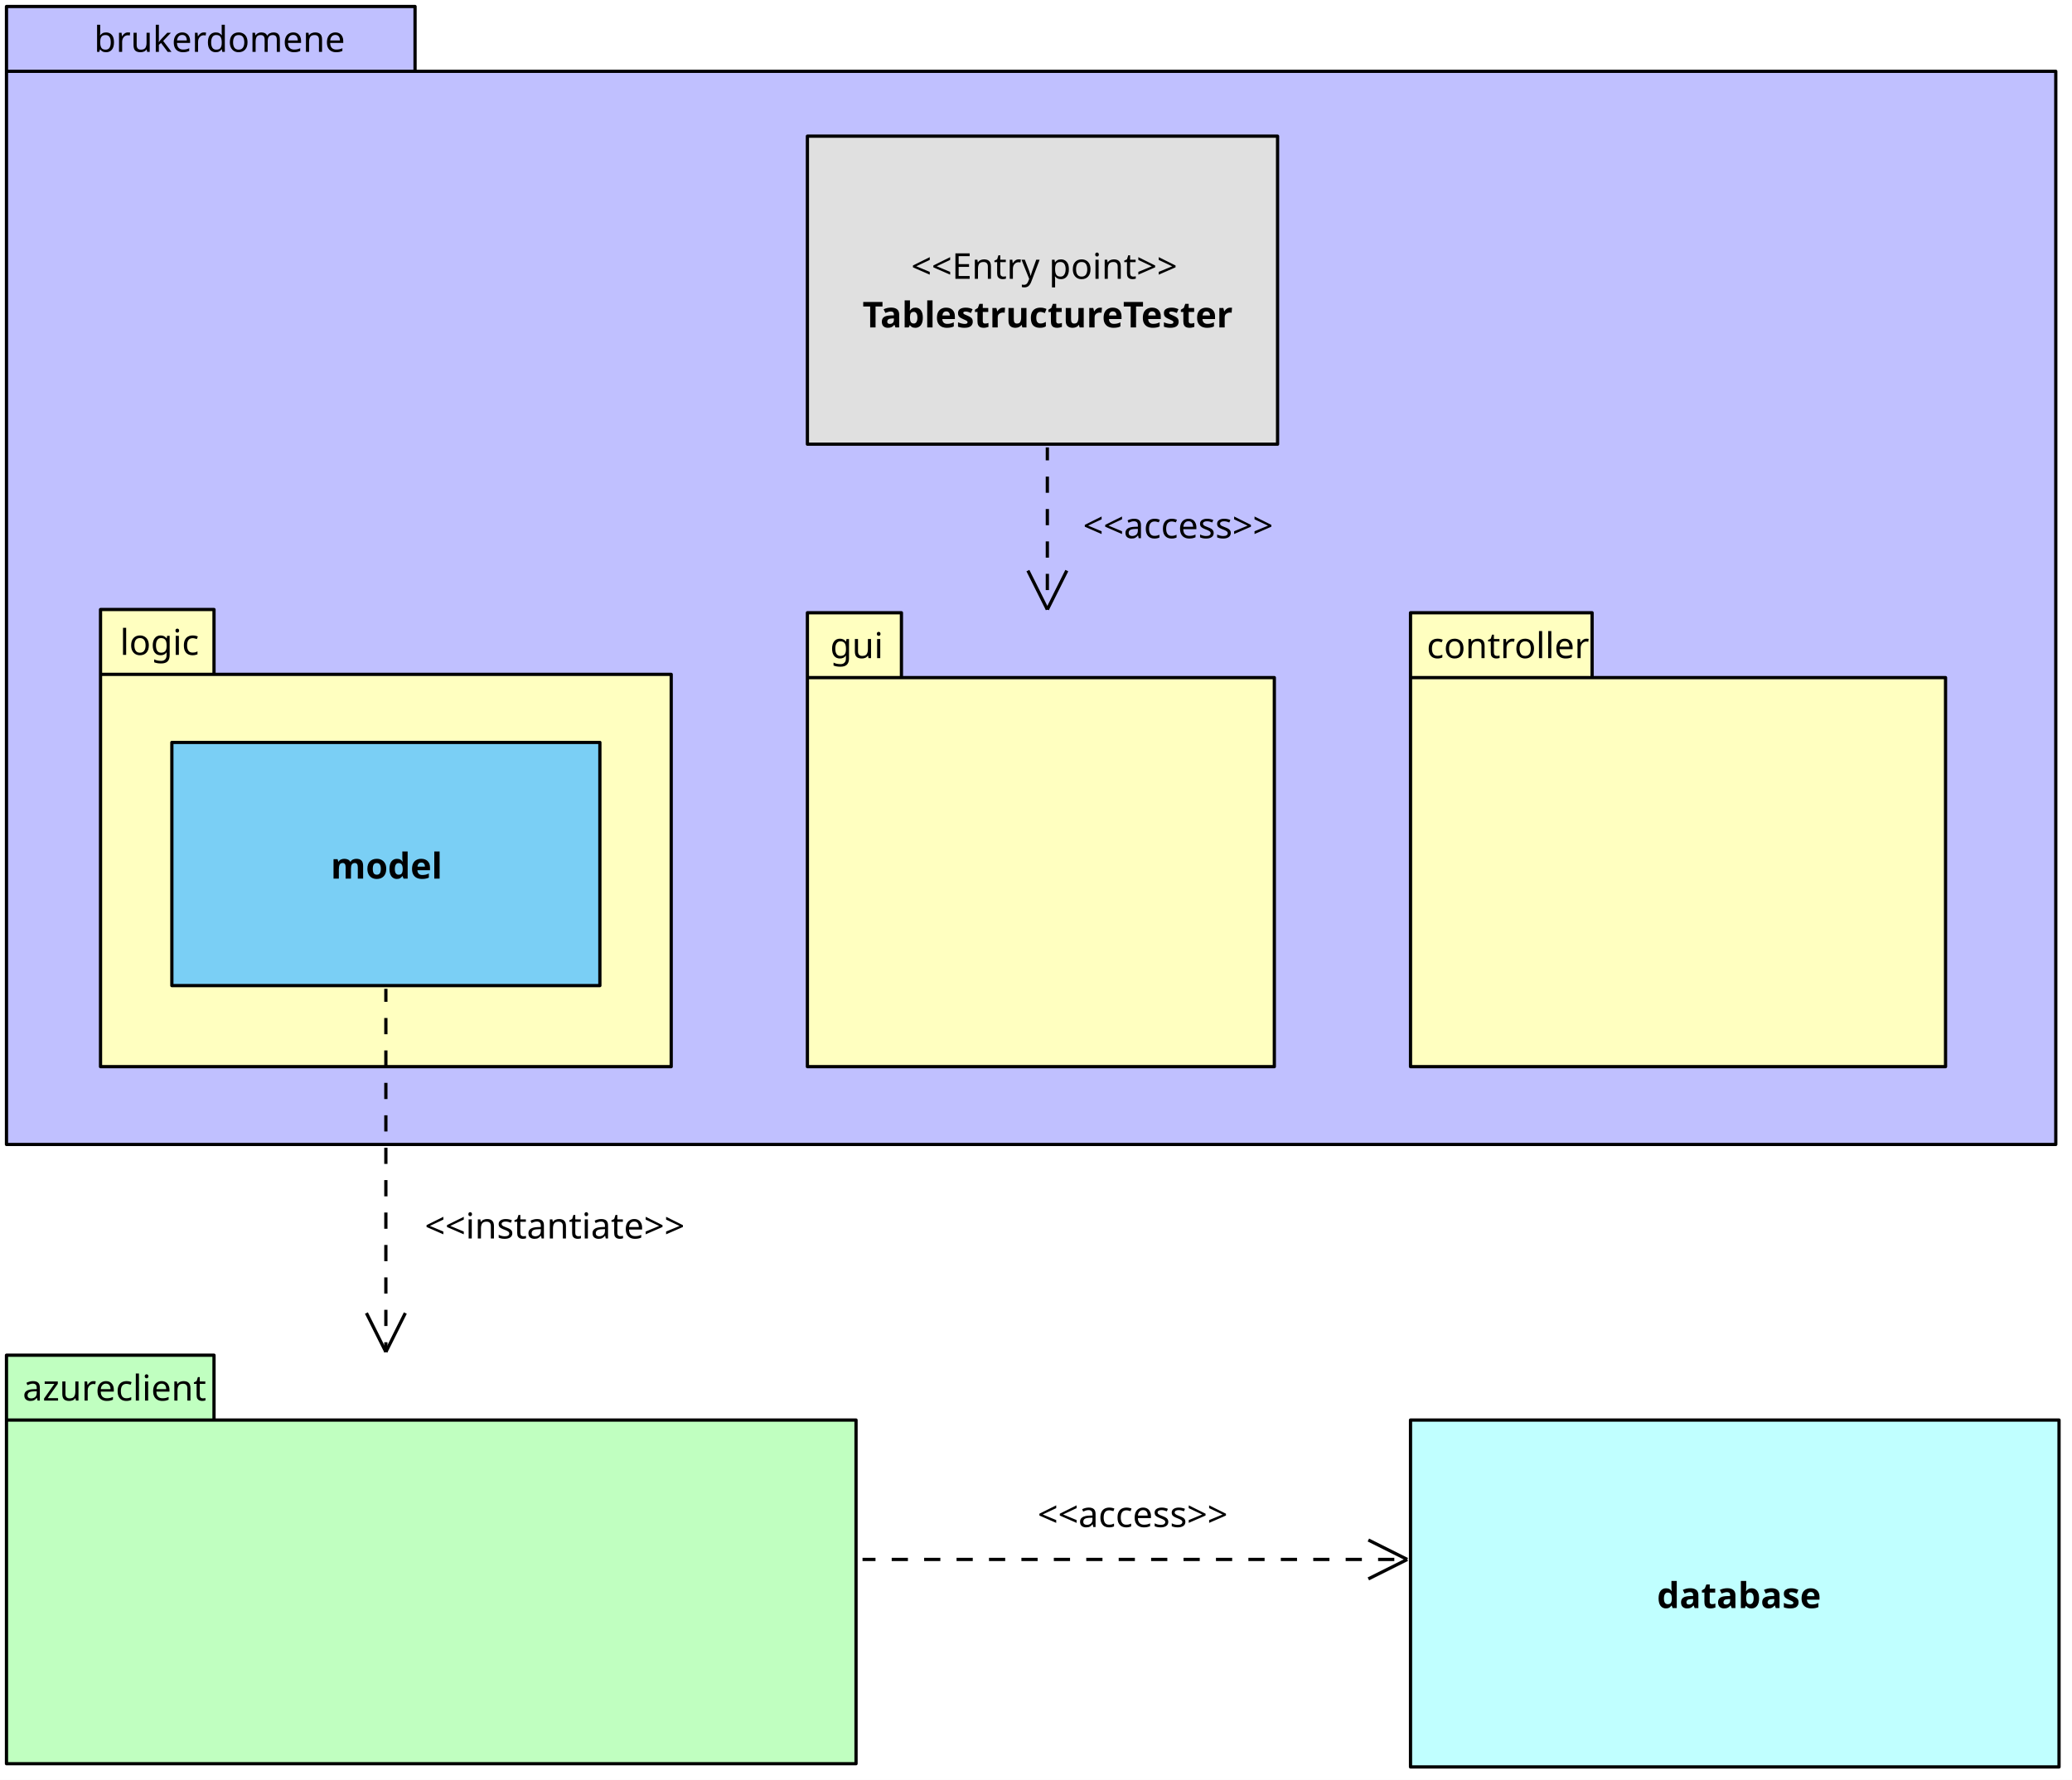
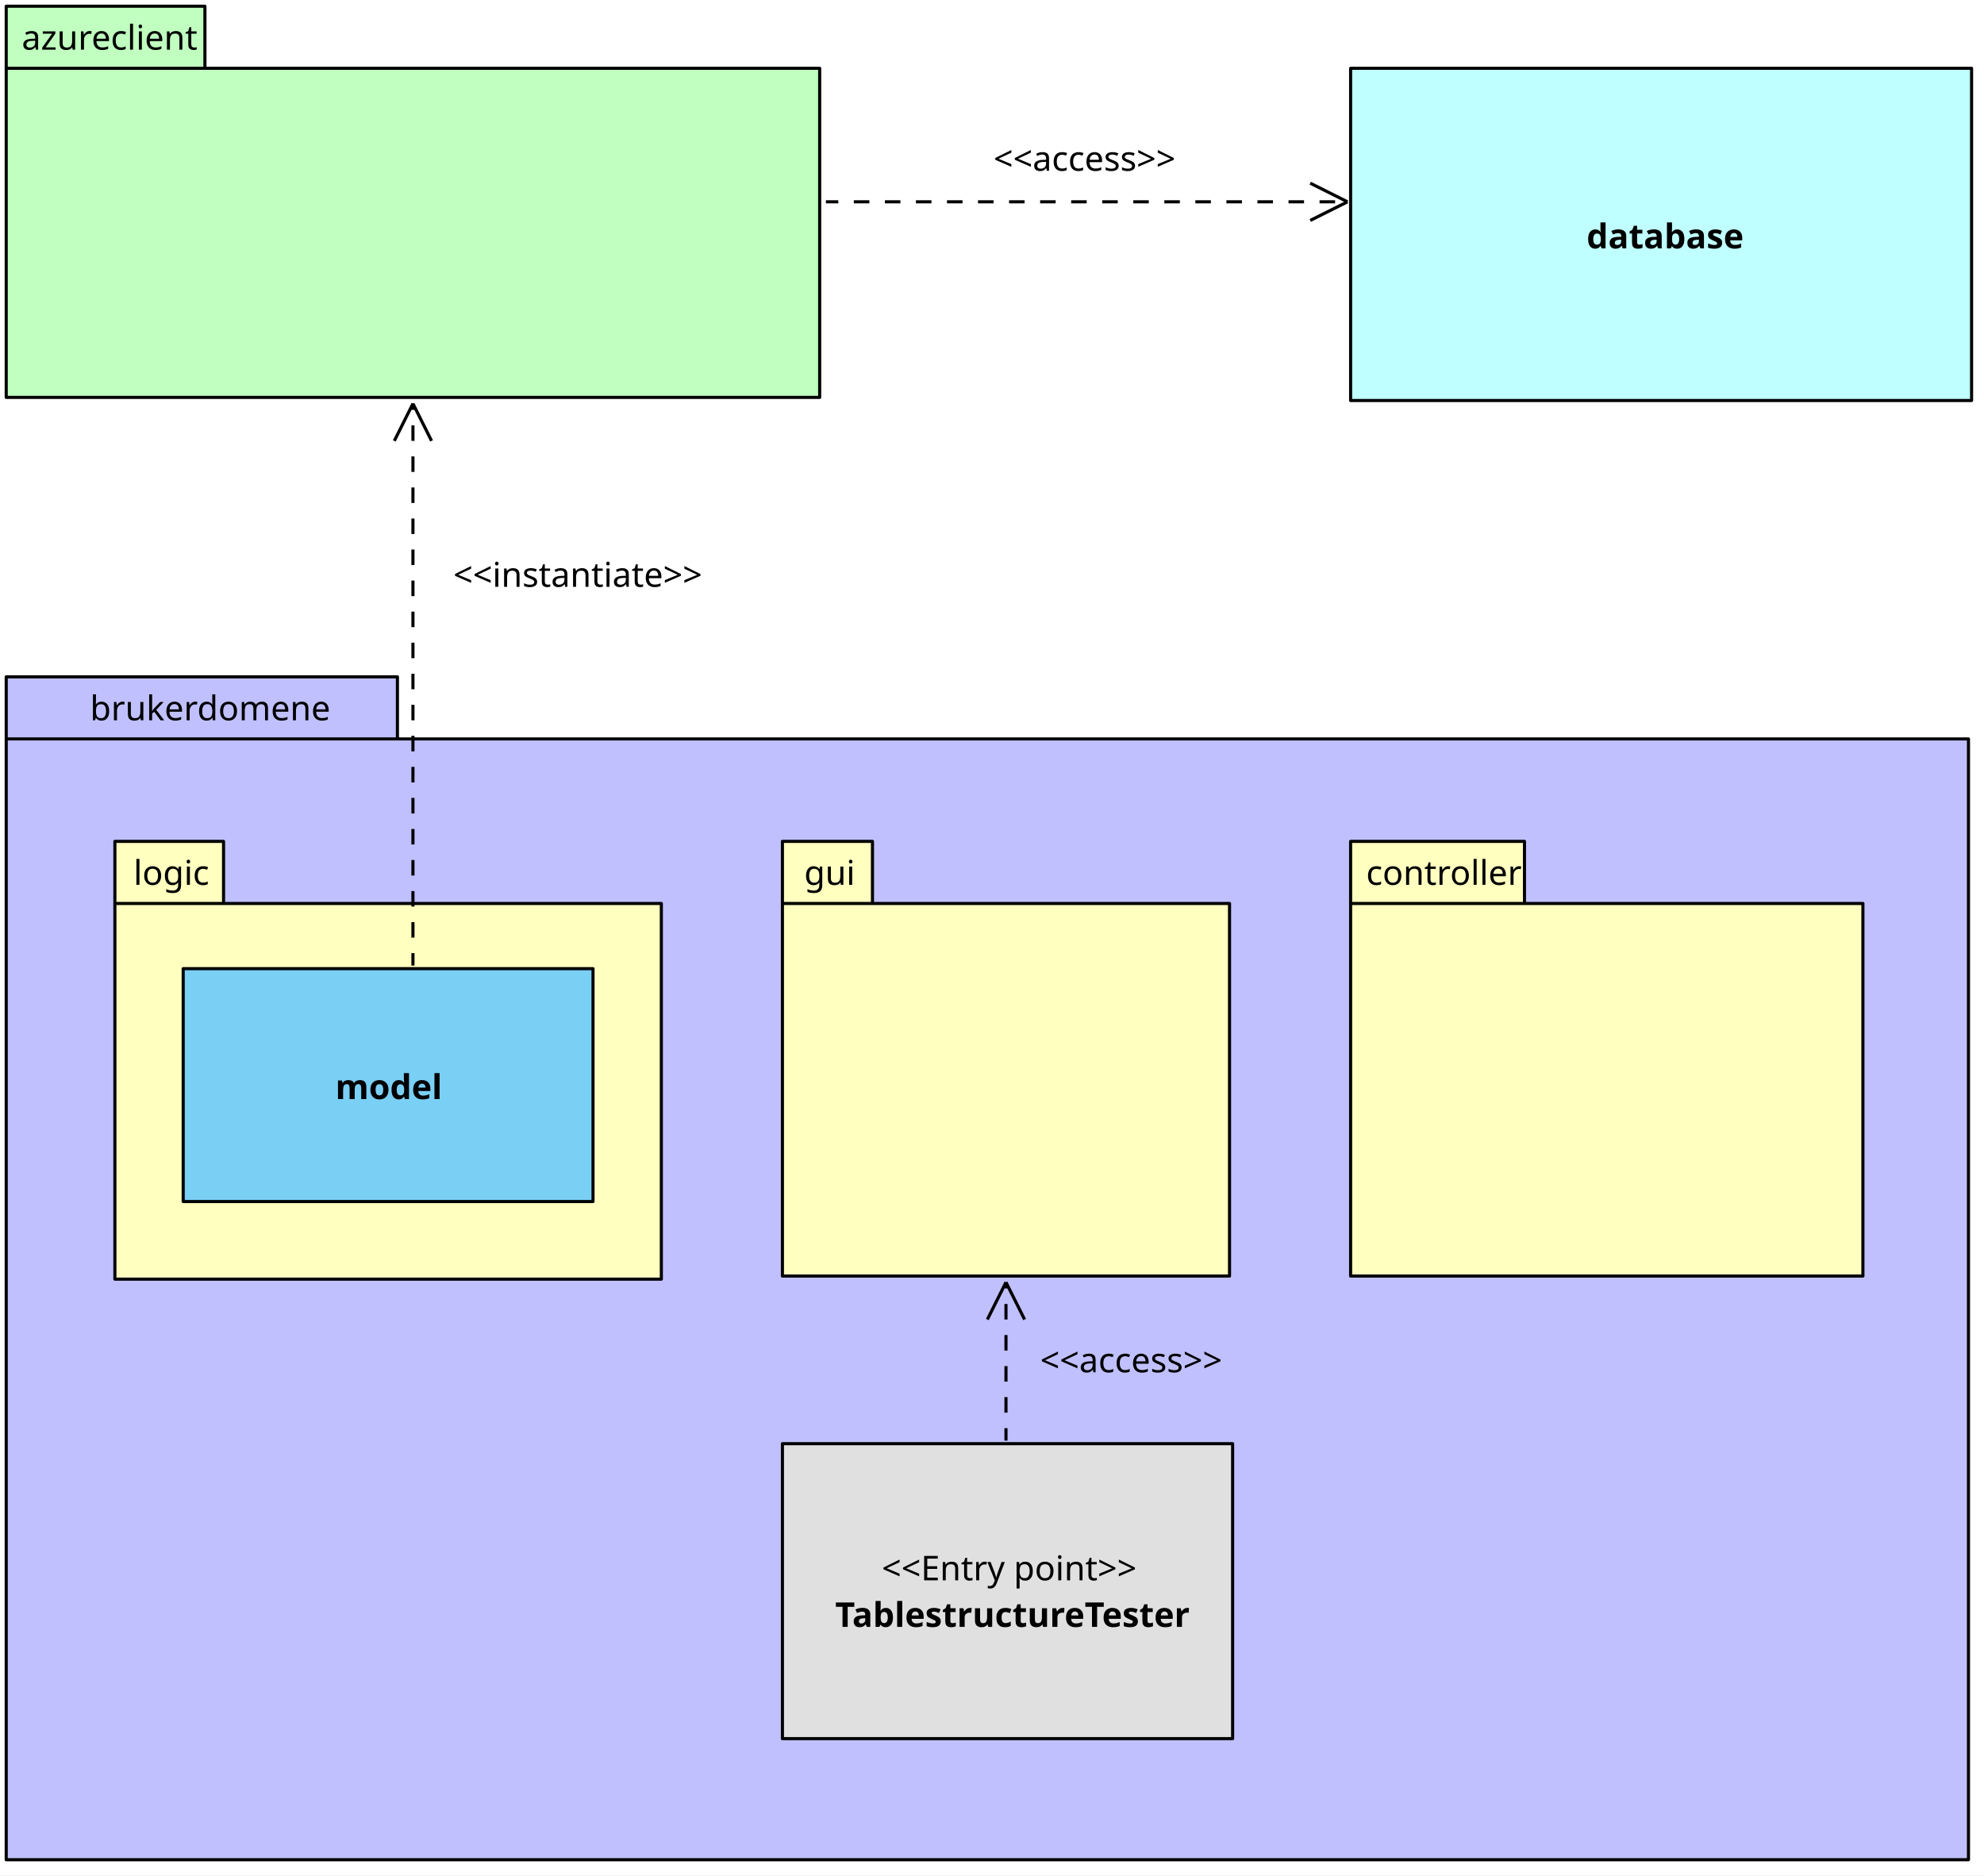
- <svg xmlns="http://www.w3.org/2000/svg" fill-opacity="0" color-rendering="auto" color-interpolation="auto" stroke="rgb(0,0,0)" text-rendering="auto" stroke-linecap="square" width="639" stroke-miterlimit="10" stroke-opacity="0" shape-rendering="auto" fill="rgb(0,0,0)" stroke-dasharray="none" font-weight="normal" stroke-width="1" height="549" font-family="'Dialog'" font-style="normal" stroke-linejoin="miter" font-size="12" stroke-dashoffset="0" image-rendering="auto">
+ <svg xmlns="http://www.w3.org/2000/svg" fill-opacity="0" color-rendering="auto" color-interpolation="auto" stroke="rgb(0,0,0)" text-rendering="auto" stroke-linecap="square" width="639" stroke-miterlimit="10" stroke-opacity="0" shape-rendering="auto" fill="rgb(0,0,0)" stroke-dasharray="none" font-weight="normal" stroke-width="1" height="604" font-family="'Dialog'" font-style="normal" stroke-linejoin="miter" font-size="12" stroke-dashoffset="0" image-rendering="auto">
  <defs id="genericDefs" />
  <g>
    <defs id="defs1">
      <clipPath clipPathUnits="userSpaceOnUse" id="clipPath1">
-         <path d="M-7 -7 L644 -7 L644 363 L-7 363 L-7 -7 Z" />
+         <path d="M-7 -7 L644 -7 L644 393 L-7 393 L-7 -7 Z" />
      </clipPath>
      <clipPath clipPathUnits="userSpaceOnUse" id="clipPath2">
        <path d="M0 0 L0 20 L126 20 L126 0 Z" />
      </clipPath>
      <clipPath clipPathUnits="userSpaceOnUse" id="clipPath3">
        <path d="M-7 -7 L156 -7 L156 152 L-7 152 L-7 -7 Z" />
      </clipPath>
      <clipPath clipPathUnits="userSpaceOnUse" id="clipPath4">
        <path d="M0 0 L0 20 L29 20 L29 0 Z" />
      </clipPath>
      <clipPath clipPathUnits="userSpaceOnUse" id="clipPath5">
        <path d="M-7 -7 L177 -7 L177 152 L-7 152 L-7 -7 Z" />
      </clipPath>
      <clipPath clipPathUnits="userSpaceOnUse" id="clipPath6">
        <path d="M0 0 L0 20 L56 20 L56 0 Z" />
      </clipPath>
      <clipPath clipPathUnits="userSpaceOnUse" id="clipPath7">
        <path d="M-7 -7 L188 -7 L188 153 L-7 153 L-7 -7 Z" />
      </clipPath>
      <clipPath clipPathUnits="userSpaceOnUse" id="clipPath8">
        <path d="M0 0 L0 20 L35 20 L35 0 Z" />
      </clipPath>
      <clipPath clipPathUnits="userSpaceOnUse" id="clipPath9">
        <path d="M-7 -7 L143 -7 L143 86 L-7 86 L-7 -7 Z" />
      </clipPath>
      <clipPath clipPathUnits="userSpaceOnUse" id="clipPath10">
        <path d="M0 0 L0 75 L132 75 L132 0 Z" />
      </clipPath>
      <clipPath clipPathUnits="userSpaceOnUse" id="clipPath11">
        <path d="M-7 -7 L274 -7 L274 138 L-7 138 L-7 -7 Z" />
      </clipPath>
      <clipPath clipPathUnits="userSpaceOnUse" id="clipPath12">
        <path d="M0 0 L0 20 L64 20 L64 0 Z" />
      </clipPath>
      <clipPath clipPathUnits="userSpaceOnUse" id="clipPath13">
        <path d="M-7 -7 L211 -7 L211 118 L-7 118 L-7 -7 Z" />
      </clipPath>
      <clipPath clipPathUnits="userSpaceOnUse" id="clipPath14">
        <path d="M0 0 L0 107 L200 107 L200 0 Z" />
      </clipPath>
      <clipPath clipPathUnits="userSpaceOnUse" id="clipPath15">
        <path d="M-7 -7 L156 -7 L156 106 L-7 106 L-7 -7 Z" />
      </clipPath>
      <clipPath clipPathUnits="userSpaceOnUse" id="clipPath16">
        <path d="M0 0 L0 95 L145 95 L145 0 Z" />
      </clipPath>
      <clipPath clipPathUnits="userSpaceOnUse" id="clipPath17">
-         <path d="M0 0 L104 0 L104 216 L0 216 L0 0 Z" />
+         <path d="M0 0 L104 0 L104 285 L0 285 L0 0 Z" />
      </clipPath>
      <clipPath clipPathUnits="userSpaceOnUse" id="clipPath18">
        <path d="M0 0 L272 0 L272 104 L0 104 L0 0 Z" />
      </clipPath>
      <clipPath clipPathUnits="userSpaceOnUse" id="clipPath19">
-         <path d="M0 0 L104 0 L104 154 L0 154 L0 0 Z" />
+         <path d="M0 0 L104 0 L104 155 L0 155 L0 0 Z" />
      </clipPath>
      <clipPath clipPathUnits="userSpaceOnUse" id="clipPath20">
        <path d="M-80 -15 L160 -15 L160 30 L-80 30 L-80 -15 Z" />
      </clipPath>
      <clipPath clipPathUnits="userSpaceOnUse" id="clipPath21">
        <path d="M-96 -15 L192 -15 L192 30 L-96 30 L-96 -15 Z" />
      </clipPath>
    </defs>
    <g fill="white" text-rendering="geometricPrecision" fill-opacity="1" stroke-opacity="1" stroke="white">
-       <rect x="0" width="639" height="549" y="0" stroke="none" />
+       <rect x="0" width="639" height="604" y="0" stroke="none" />
    </g>
-     <g font-size="11" transform="translate(2,2)" fill-opacity="1" fill="rgb(192,192,255)" text-rendering="geometricPrecision" font-family="sans-serif" stroke="rgb(192,192,255)" stroke-opacity="1">
+     <g font-size="11" transform="translate(2,218)" fill-opacity="1" fill="rgb(192,192,255)" text-rendering="geometricPrecision" font-family="sans-serif" stroke="rgb(192,192,255)" stroke-opacity="1">
      <rect x="0" width="126" height="20" y="0" clip-path="url(#clipPath1)" stroke="none" />
-       <rect x="0" width="632" height="331" y="20" clip-path="url(#clipPath1)" stroke="none" />
+       <rect x="0" width="632" height="361" y="20" clip-path="url(#clipPath1)" stroke="none" />
    </g>
-     <g font-size="11" stroke-linecap="butt" transform="translate(2,2)" fill-opacity="1" fill="black" text-rendering="geometricPrecision" font-family="sans-serif" stroke-linejoin="round" stroke="black" stroke-opacity="1" stroke-miterlimit="0">
-       <path fill="none" d="M0 20 L632 20 L632 351 L0 351 L0 0 L126 0 L126 20" clip-path="url(#clipPath1)" />
+     <g font-size="11" stroke-linecap="butt" transform="translate(2,218)" fill-opacity="1" fill="black" text-rendering="geometricPrecision" font-family="sans-serif" stroke-linejoin="round" stroke="black" stroke-opacity="1" stroke-miterlimit="0">
+       <path fill="none" d="M0 20 L632 20 L632 381 L0 381 L0 0 L126 0 L126 20" clip-path="url(#clipPath1)" />
    </g>
-     <g font-size="11" transform="translate(2,2)" fill-opacity="1" fill="black" text-rendering="geometricPrecision" font-family="sans-serif" stroke="black" stroke-opacity="1">
+     <g font-size="11" transform="translate(2,218)" fill-opacity="1" fill="black" text-rendering="geometricPrecision" font-family="sans-serif" stroke="black" stroke-opacity="1">
      <text x="27" xml:space="preserve" y="14" clip-path="url(#clipPath2)" stroke="none">brukerdomene</text>
    </g>
-     <g font-size="11" transform="translate(249,189)" fill-opacity="1" fill="rgb(255,255,192)" text-rendering="geometricPrecision" font-family="sans-serif" stroke="rgb(255,255,192)" stroke-opacity="1">
+     <g font-size="11" transform="translate(252,271)" fill-opacity="1" fill="rgb(255,255,192)" text-rendering="geometricPrecision" font-family="sans-serif" stroke="rgb(255,255,192)" stroke-opacity="1">
      <rect x="0" width="29" height="20" y="0" clip-path="url(#clipPath3)" stroke="none" />
      <rect x="0" width="144" height="120" y="20" clip-path="url(#clipPath3)" stroke="none" />
    </g>
-     <g font-size="11" stroke-linecap="butt" transform="translate(249,189)" fill-opacity="1" fill="black" text-rendering="geometricPrecision" font-family="sans-serif" stroke-linejoin="round" stroke="black" stroke-opacity="1" stroke-miterlimit="0">
+     <g font-size="11" stroke-linecap="butt" transform="translate(252,271)" fill-opacity="1" fill="black" text-rendering="geometricPrecision" font-family="sans-serif" stroke-linejoin="round" stroke="black" stroke-opacity="1" stroke-miterlimit="0">
      <path fill="none" d="M0 20 L144 20 L144 140 L0 140 L0 0 L29 0 L29 20" clip-path="url(#clipPath3)" />
    </g>
-     <g font-size="11" transform="translate(249,189)" fill-opacity="1" fill="black" text-rendering="geometricPrecision" font-family="sans-serif" stroke="black" stroke-opacity="1">
+     <g font-size="11" transform="translate(252,271)" fill-opacity="1" fill="black" text-rendering="geometricPrecision" font-family="sans-serif" stroke="black" stroke-opacity="1">
      <text x="7" xml:space="preserve" y="14" clip-path="url(#clipPath4)" stroke="none">gui</text>
    </g>
-     <g font-size="11" transform="translate(435,189)" fill-opacity="1" fill="rgb(255,255,192)" text-rendering="geometricPrecision" font-family="sans-serif" stroke="rgb(255,255,192)" stroke-opacity="1">
+     <g font-size="11" transform="translate(435,271)" fill-opacity="1" fill="rgb(255,255,192)" text-rendering="geometricPrecision" font-family="sans-serif" stroke="rgb(255,255,192)" stroke-opacity="1">
      <rect x="0" width="56" height="20" y="0" clip-path="url(#clipPath5)" stroke="none" />
      <rect x="0" width="165" height="120" y="20" clip-path="url(#clipPath5)" stroke="none" />
    </g>
-     <g font-size="11" stroke-linecap="butt" transform="translate(435,189)" fill-opacity="1" fill="black" text-rendering="geometricPrecision" font-family="sans-serif" stroke-linejoin="round" stroke="black" stroke-opacity="1" stroke-miterlimit="0">
+     <g font-size="11" stroke-linecap="butt" transform="translate(435,271)" fill-opacity="1" fill="black" text-rendering="geometricPrecision" font-family="sans-serif" stroke-linejoin="round" stroke="black" stroke-opacity="1" stroke-miterlimit="0">
      <path fill="none" d="M0 20 L165 20 L165 140 L0 140 L0 0 L56 0 L56 20" clip-path="url(#clipPath5)" />
    </g>
-     <g font-size="11" transform="translate(435,189)" fill-opacity="1" fill="black" text-rendering="geometricPrecision" font-family="sans-serif" stroke="black" stroke-opacity="1">
+     <g font-size="11" transform="translate(435,271)" fill-opacity="1" fill="black" text-rendering="geometricPrecision" font-family="sans-serif" stroke="black" stroke-opacity="1">
      <text x="5" xml:space="preserve" y="14" clip-path="url(#clipPath6)" stroke="none">controller</text>
    </g>
-     <g font-size="11" transform="translate(31,188)" fill-opacity="1" fill="rgb(255,255,192)" text-rendering="geometricPrecision" font-family="sans-serif" stroke="rgb(255,255,192)" stroke-opacity="1">
+     <g font-size="11" transform="translate(37,271)" fill-opacity="1" fill="rgb(255,255,192)" text-rendering="geometricPrecision" font-family="sans-serif" stroke="rgb(255,255,192)" stroke-opacity="1">
      <rect x="0" width="35" height="20" y="0" clip-path="url(#clipPath7)" stroke="none" />
      <rect x="0" width="176" height="121" y="20" clip-path="url(#clipPath7)" stroke="none" />
    </g>
-     <g font-size="11" stroke-linecap="butt" transform="translate(31,188)" fill-opacity="1" fill="black" text-rendering="geometricPrecision" font-family="sans-serif" stroke-linejoin="round" stroke="black" stroke-opacity="1" stroke-miterlimit="0">
+     <g font-size="11" stroke-linecap="butt" transform="translate(37,271)" fill-opacity="1" fill="black" text-rendering="geometricPrecision" font-family="sans-serif" stroke-linejoin="round" stroke="black" stroke-opacity="1" stroke-miterlimit="0">
      <path fill="none" d="M0 20 L176 20 L176 141 L0 141 L0 0 L35 0 L35 20" clip-path="url(#clipPath7)" />
    </g>
-     <g font-size="11" transform="translate(31,188)" fill-opacity="1" fill="black" text-rendering="geometricPrecision" font-family="sans-serif" stroke="black" stroke-opacity="1">
+     <g font-size="11" transform="translate(37,271)" fill-opacity="1" fill="black" text-rendering="geometricPrecision" font-family="sans-serif" stroke="black" stroke-opacity="1">
      <text x="6" xml:space="preserve" y="14" clip-path="url(#clipPath8)" stroke="none">logic</text>
    </g>
-     <g font-size="11" transform="translate(53,229)" fill-opacity="1" fill="rgb(122,207,245)" text-rendering="geometricPrecision" font-family="sans-serif" stroke="rgb(122,207,245)" font-weight="bold" stroke-opacity="1">
+     <g font-size="11" transform="translate(59,312)" fill-opacity="1" fill="rgb(122,207,245)" text-rendering="geometricPrecision" font-family="sans-serif" stroke="rgb(122,207,245)" font-weight="bold" stroke-opacity="1">
      <rect x="0" width="132" height="75" y="0" clip-path="url(#clipPath9)" stroke="none" />
    </g>
-     <g font-size="11" stroke-linecap="butt" transform="translate(53,229)" fill-opacity="1" fill="black" text-rendering="geometricPrecision" font-family="sans-serif" stroke-linejoin="round" stroke="black" font-weight="bold" stroke-opacity="1" stroke-miterlimit="0">
+     <g font-size="11" stroke-linecap="butt" transform="translate(59,312)" fill-opacity="1" fill="black" text-rendering="geometricPrecision" font-family="sans-serif" stroke-linejoin="round" stroke="black" font-weight="bold" stroke-opacity="1" stroke-miterlimit="0">
      <rect fill="none" x="0" width="132" height="75" y="0" clip-path="url(#clipPath9)" />
    </g>
-     <g font-size="11" transform="translate(53,229)" fill-opacity="1" fill="black" text-rendering="geometricPrecision" font-family="sans-serif" stroke="black" font-weight="bold" stroke-opacity="1">
+     <g font-size="11" transform="translate(59,312)" fill-opacity="1" fill="black" text-rendering="geometricPrecision" font-family="sans-serif" stroke="black" font-weight="bold" stroke-opacity="1">
      <text x="49" xml:space="preserve" y="42" clip-path="url(#clipPath10)" stroke="none">model</text>
    </g>
-     <g font-size="11" transform="translate(2,418)" fill-opacity="1" fill="rgb(192,255,192)" text-rendering="geometricPrecision" font-family="sans-serif" stroke="rgb(192,255,192)" stroke-opacity="1">
+     <g font-size="11" transform="translate(2,2)" fill-opacity="1" fill="rgb(192,255,192)" text-rendering="geometricPrecision" font-family="sans-serif" stroke="rgb(192,255,192)" stroke-opacity="1">
      <rect x="0" width="64" height="20" y="0" clip-path="url(#clipPath11)" stroke="none" />
      <rect x="0" width="262" height="106" y="20" clip-path="url(#clipPath11)" stroke="none" />
    </g>
-     <g font-size="11" stroke-linecap="butt" transform="translate(2,418)" fill-opacity="1" fill="black" text-rendering="geometricPrecision" font-family="sans-serif" stroke-linejoin="round" stroke="black" stroke-opacity="1" stroke-miterlimit="0">
+     <g font-size="11" stroke-linecap="butt" transform="translate(2,2)" fill-opacity="1" fill="black" text-rendering="geometricPrecision" font-family="sans-serif" stroke-linejoin="round" stroke="black" stroke-opacity="1" stroke-miterlimit="0">
      <path fill="none" d="M0 20 L262 20 L262 126 L0 126 L0 0 L64 0 L64 20" clip-path="url(#clipPath11)" />
    </g>
-     <g font-size="11" transform="translate(2,418)" fill-opacity="1" fill="black" text-rendering="geometricPrecision" font-family="sans-serif" stroke="black" stroke-opacity="1">
+     <g font-size="11" transform="translate(2,2)" fill-opacity="1" fill="black" text-rendering="geometricPrecision" font-family="sans-serif" stroke="black" stroke-opacity="1">
      <text x="5" xml:space="preserve" y="14" clip-path="url(#clipPath12)" stroke="none">azureclient</text>
    </g>
-     <g font-size="11" transform="translate(435,438)" fill-opacity="1" fill="rgb(192,255,255)" text-rendering="geometricPrecision" font-family="sans-serif" stroke="rgb(192,255,255)" font-weight="bold" stroke-opacity="1">
+     <g font-size="11" transform="translate(435,22)" fill-opacity="1" fill="rgb(192,255,255)" text-rendering="geometricPrecision" font-family="sans-serif" stroke="rgb(192,255,255)" font-weight="bold" stroke-opacity="1">
      <rect x="0" width="200" height="107" y="0" clip-path="url(#clipPath13)" stroke="none" />
    </g>
-     <g font-size="11" stroke-linecap="butt" transform="translate(435,438)" fill-opacity="1" fill="black" text-rendering="geometricPrecision" font-family="sans-serif" stroke-linejoin="round" stroke="black" font-weight="bold" stroke-opacity="1" stroke-miterlimit="0">
+     <g font-size="11" stroke-linecap="butt" transform="translate(435,22)" fill-opacity="1" fill="black" text-rendering="geometricPrecision" font-family="sans-serif" stroke-linejoin="round" stroke="black" font-weight="bold" stroke-opacity="1" stroke-miterlimit="0">
      <rect fill="none" x="0" width="200" height="107" y="0" clip-path="url(#clipPath13)" />
    </g>
-     <g font-size="11" transform="translate(435,438)" fill-opacity="1" fill="black" text-rendering="geometricPrecision" font-family="sans-serif" stroke="black" font-weight="bold" stroke-opacity="1">
+     <g font-size="11" transform="translate(435,22)" fill-opacity="1" fill="black" text-rendering="geometricPrecision" font-family="sans-serif" stroke="black" font-weight="bold" stroke-opacity="1">
      <text x="76" xml:space="preserve" y="58" clip-path="url(#clipPath14)" stroke="none">database</text>
    </g>
-     <g font-size="11" transform="translate(249,42)" fill-opacity="1" fill="rgb(224,224,224)" text-rendering="geometricPrecision" font-family="sans-serif" stroke="rgb(224,224,224)" font-weight="bold" stroke-opacity="1">
+     <g font-size="11" transform="translate(252,465)" fill-opacity="1" fill="rgb(224,224,224)" text-rendering="geometricPrecision" font-family="sans-serif" stroke="rgb(224,224,224)" font-weight="bold" stroke-opacity="1">
      <rect x="0" width="145" height="95" y="0" clip-path="url(#clipPath15)" stroke="none" />
    </g>
-     <g font-size="11" stroke-linecap="butt" transform="translate(249,42)" fill-opacity="1" fill="black" text-rendering="geometricPrecision" font-family="sans-serif" stroke-linejoin="round" stroke="black" font-weight="bold" stroke-opacity="1" stroke-miterlimit="0">
+     <g font-size="11" stroke-linecap="butt" transform="translate(252,465)" fill-opacity="1" fill="black" text-rendering="geometricPrecision" font-family="sans-serif" stroke-linejoin="round" stroke="black" font-weight="bold" stroke-opacity="1" stroke-miterlimit="0">
      <rect fill="none" x="0" width="145" height="95" y="0" clip-path="url(#clipPath15)" />
    </g>
-     <g font-size="11" transform="translate(249,42)" fill-opacity="1" fill="black" text-rendering="geometricPrecision" font-family="sans-serif" stroke="black" stroke-opacity="1">
+     <g font-size="11" transform="translate(252,465)" fill-opacity="1" fill="black" text-rendering="geometricPrecision" font-family="sans-serif" stroke="black" stroke-opacity="1">
      <text x="32" xml:space="preserve" y="44" clip-path="url(#clipPath16)" stroke="none">&lt;&lt;Entry point&gt;&gt;</text>
      <text x="17" xml:space="preserve" y="59" font-weight="bold" clip-path="url(#clipPath16)" stroke="none">TablestructureTester</text>
    </g>
-     <g font-size="11" stroke-linecap="butt" transform="translate(69,255)" stroke-dashoffset="1" fill-opacity="1" fill="black" text-rendering="geometricPrecision" font-family="sans-serif" stroke-linejoin="round" stroke-dasharray="5" stroke="black" stroke-opacity="1">
-       <line y2="162" fill="none" x1="50" clip-path="url(#clipPath17)" x2="50" y1="50" />
-       <line stroke-dashoffset="0" clip-path="url(#clipPath17)" fill="none" x1="50" x2="56" y1="162" y2="150" stroke-dasharray="none" />
-       <line stroke-dashoffset="0" clip-path="url(#clipPath17)" fill="none" x1="50" x2="44" y1="162" y2="150" stroke-dasharray="none" />
+     <g font-size="11" stroke-linecap="butt" transform="translate(83,80)" stroke-dashoffset="1" fill-opacity="1" fill="black" text-rendering="geometricPrecision" font-family="sans-serif" stroke-linejoin="round" stroke-dasharray="5" stroke="black" stroke-opacity="1">
+       <line y2="50" fill="none" x1="50" clip-path="url(#clipPath17)" x2="50" y1="231" />
+       <line stroke-dashoffset="0" clip-path="url(#clipPath17)" fill="none" x1="50" x2="44" y1="50" y2="62" stroke-dasharray="none" />
+       <line stroke-dashoffset="0" clip-path="url(#clipPath17)" fill="none" x1="50" x2="56" y1="50" y2="62" stroke-dasharray="none" />
    </g>
-     <g font-size="11" stroke-linecap="butt" transform="translate(216,431)" stroke-dashoffset="1" fill-opacity="1" fill="black" text-rendering="geometricPrecision" font-family="sans-serif" stroke-linejoin="round" stroke-dasharray="5" stroke="black" stroke-opacity="1">
+     <g font-size="11" stroke-linecap="butt" transform="translate(216,15)" stroke-dashoffset="1" fill-opacity="1" fill="black" text-rendering="geometricPrecision" font-family="sans-serif" stroke-linejoin="round" stroke-dasharray="5" stroke="black" stroke-opacity="1">
      <line y2="50" fill="none" x1="50" clip-path="url(#clipPath18)" x2="218" y1="50" />
      <line stroke-dashoffset="0" clip-path="url(#clipPath18)" fill="none" x1="218" x2="206" y1="50" y2="44" stroke-dasharray="none" />
      <line stroke-dashoffset="0" clip-path="url(#clipPath18)" fill="none" x1="218" x2="206" y1="50" y2="56" stroke-dasharray="none" />
    </g>
-     <g font-size="11" stroke-linecap="butt" transform="translate(273,88)" stroke-dashoffset="1" fill-opacity="1" fill="black" text-rendering="geometricPrecision" font-family="sans-serif" stroke-linejoin="round" stroke-dasharray="5" stroke="black" stroke-opacity="1">
-       <line y2="100" fill="none" x1="50" clip-path="url(#clipPath19)" x2="50" y1="50" />
-       <line stroke-dashoffset="0" clip-path="url(#clipPath19)" fill="none" x1="50" x2="56" y1="100" y2="88" stroke-dasharray="none" />
-       <line stroke-dashoffset="0" clip-path="url(#clipPath19)" fill="none" x1="50" x2="44" y1="100" y2="88" stroke-dasharray="none" />
+     <g font-size="11" stroke-linecap="butt" transform="translate(274,363)" stroke-dashoffset="1" fill-opacity="1" fill="black" text-rendering="geometricPrecision" font-family="sans-serif" stroke-linejoin="round" stroke-dasharray="5" stroke="black" stroke-opacity="1">
+       <line y2="50" fill="none" x1="50" clip-path="url(#clipPath19)" x2="50" y1="101" />
+       <line stroke-dashoffset="0" clip-path="url(#clipPath19)" fill="none" x1="50" x2="44" y1="50" y2="62" stroke-dasharray="none" />
+       <line stroke-dashoffset="0" clip-path="url(#clipPath19)" fill="none" x1="50" x2="56" y1="50" y2="62" stroke-dasharray="none" />
    </g>
-     <g font-size="11" transform="translate(324,154)" fill-opacity="1" fill="black" text-rendering="geometricPrecision" font-family="sans-serif" stroke="black" stroke-opacity="1">
+     <g font-size="11" transform="translate(325,430)" fill-opacity="1" fill="black" text-rendering="geometricPrecision" font-family="sans-serif" stroke="black" stroke-opacity="1">
      <text x="10" xml:space="preserve" y="12" clip-path="url(#clipPath20)" stroke="none">&lt;&lt;access&gt;&gt;</text>
    </g>
-     <g font-size="11" transform="translate(310,459)" fill-opacity="1" fill="black" text-rendering="geometricPrecision" font-family="sans-serif" stroke="black" stroke-opacity="1">
+     <g font-size="11" transform="translate(310,43)" fill-opacity="1" fill="black" text-rendering="geometricPrecision" font-family="sans-serif" stroke="black" stroke-opacity="1">
      <text x="10" xml:space="preserve" y="12" clip-path="url(#clipPath20)" stroke="none">&lt;&lt;access&gt;&gt;</text>
    </g>
-     <g font-size="11" transform="translate(121,370)" fill-opacity="1" fill="black" text-rendering="geometricPrecision" font-family="sans-serif" stroke="black" stroke-opacity="1">
+     <g font-size="11" transform="translate(136,177)" fill-opacity="1" fill="black" text-rendering="geometricPrecision" font-family="sans-serif" stroke="black" stroke-opacity="1">
      <text x="10" xml:space="preserve" y="12" clip-path="url(#clipPath21)" stroke="none">&lt;&lt;instantiate&gt;&gt;</text>
    </g>
  </g>
</svg>
